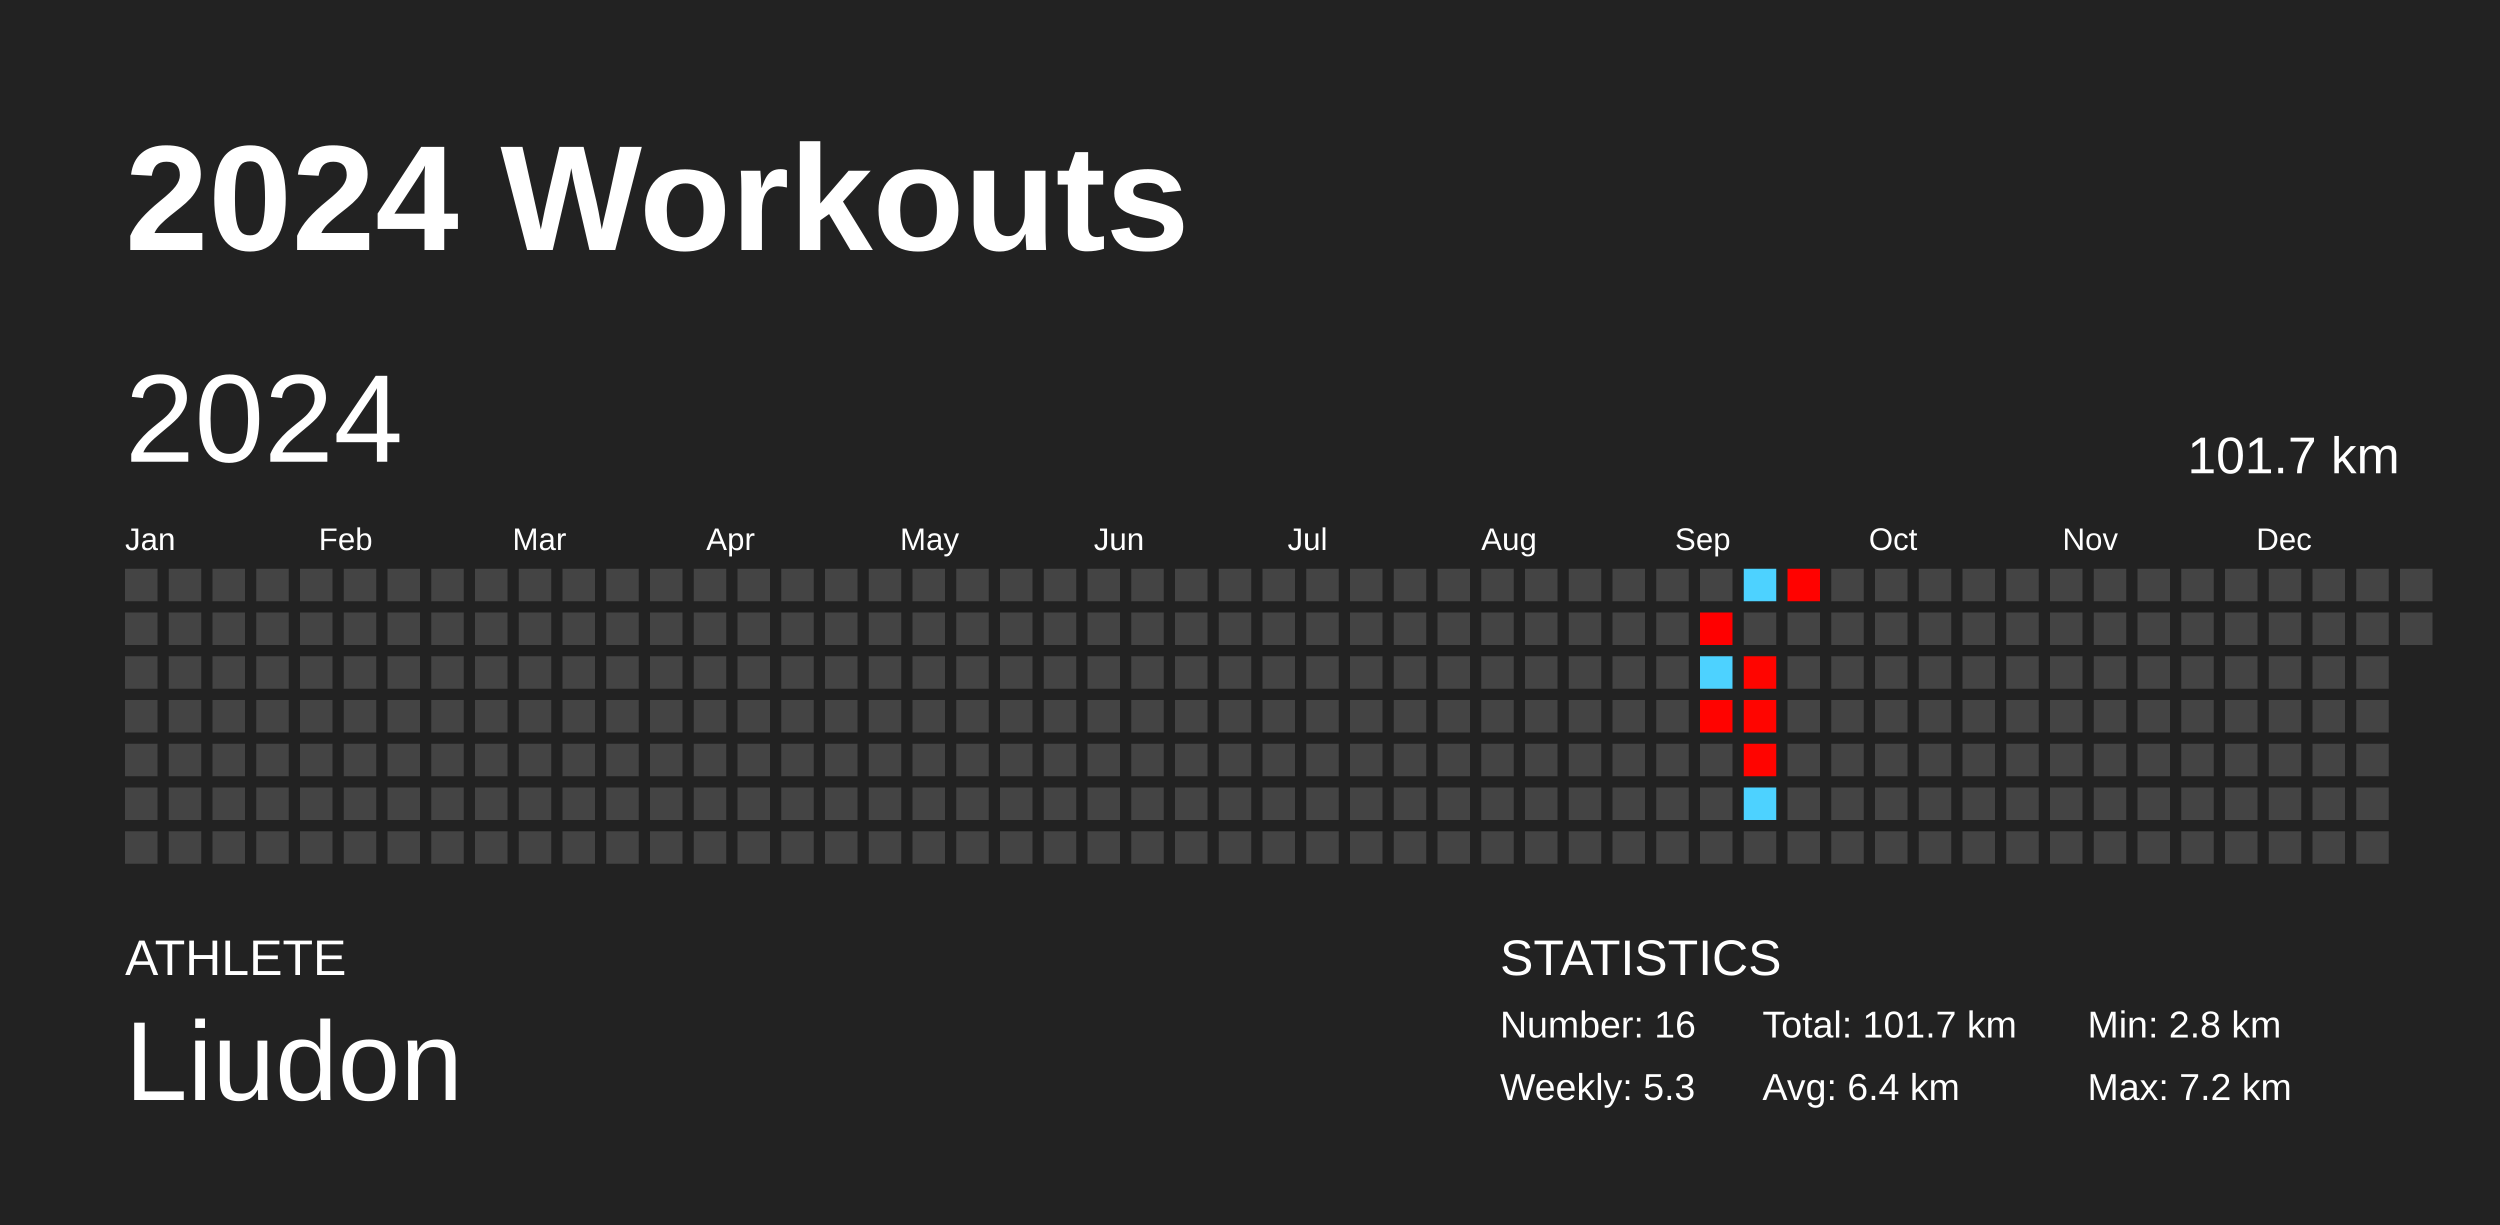
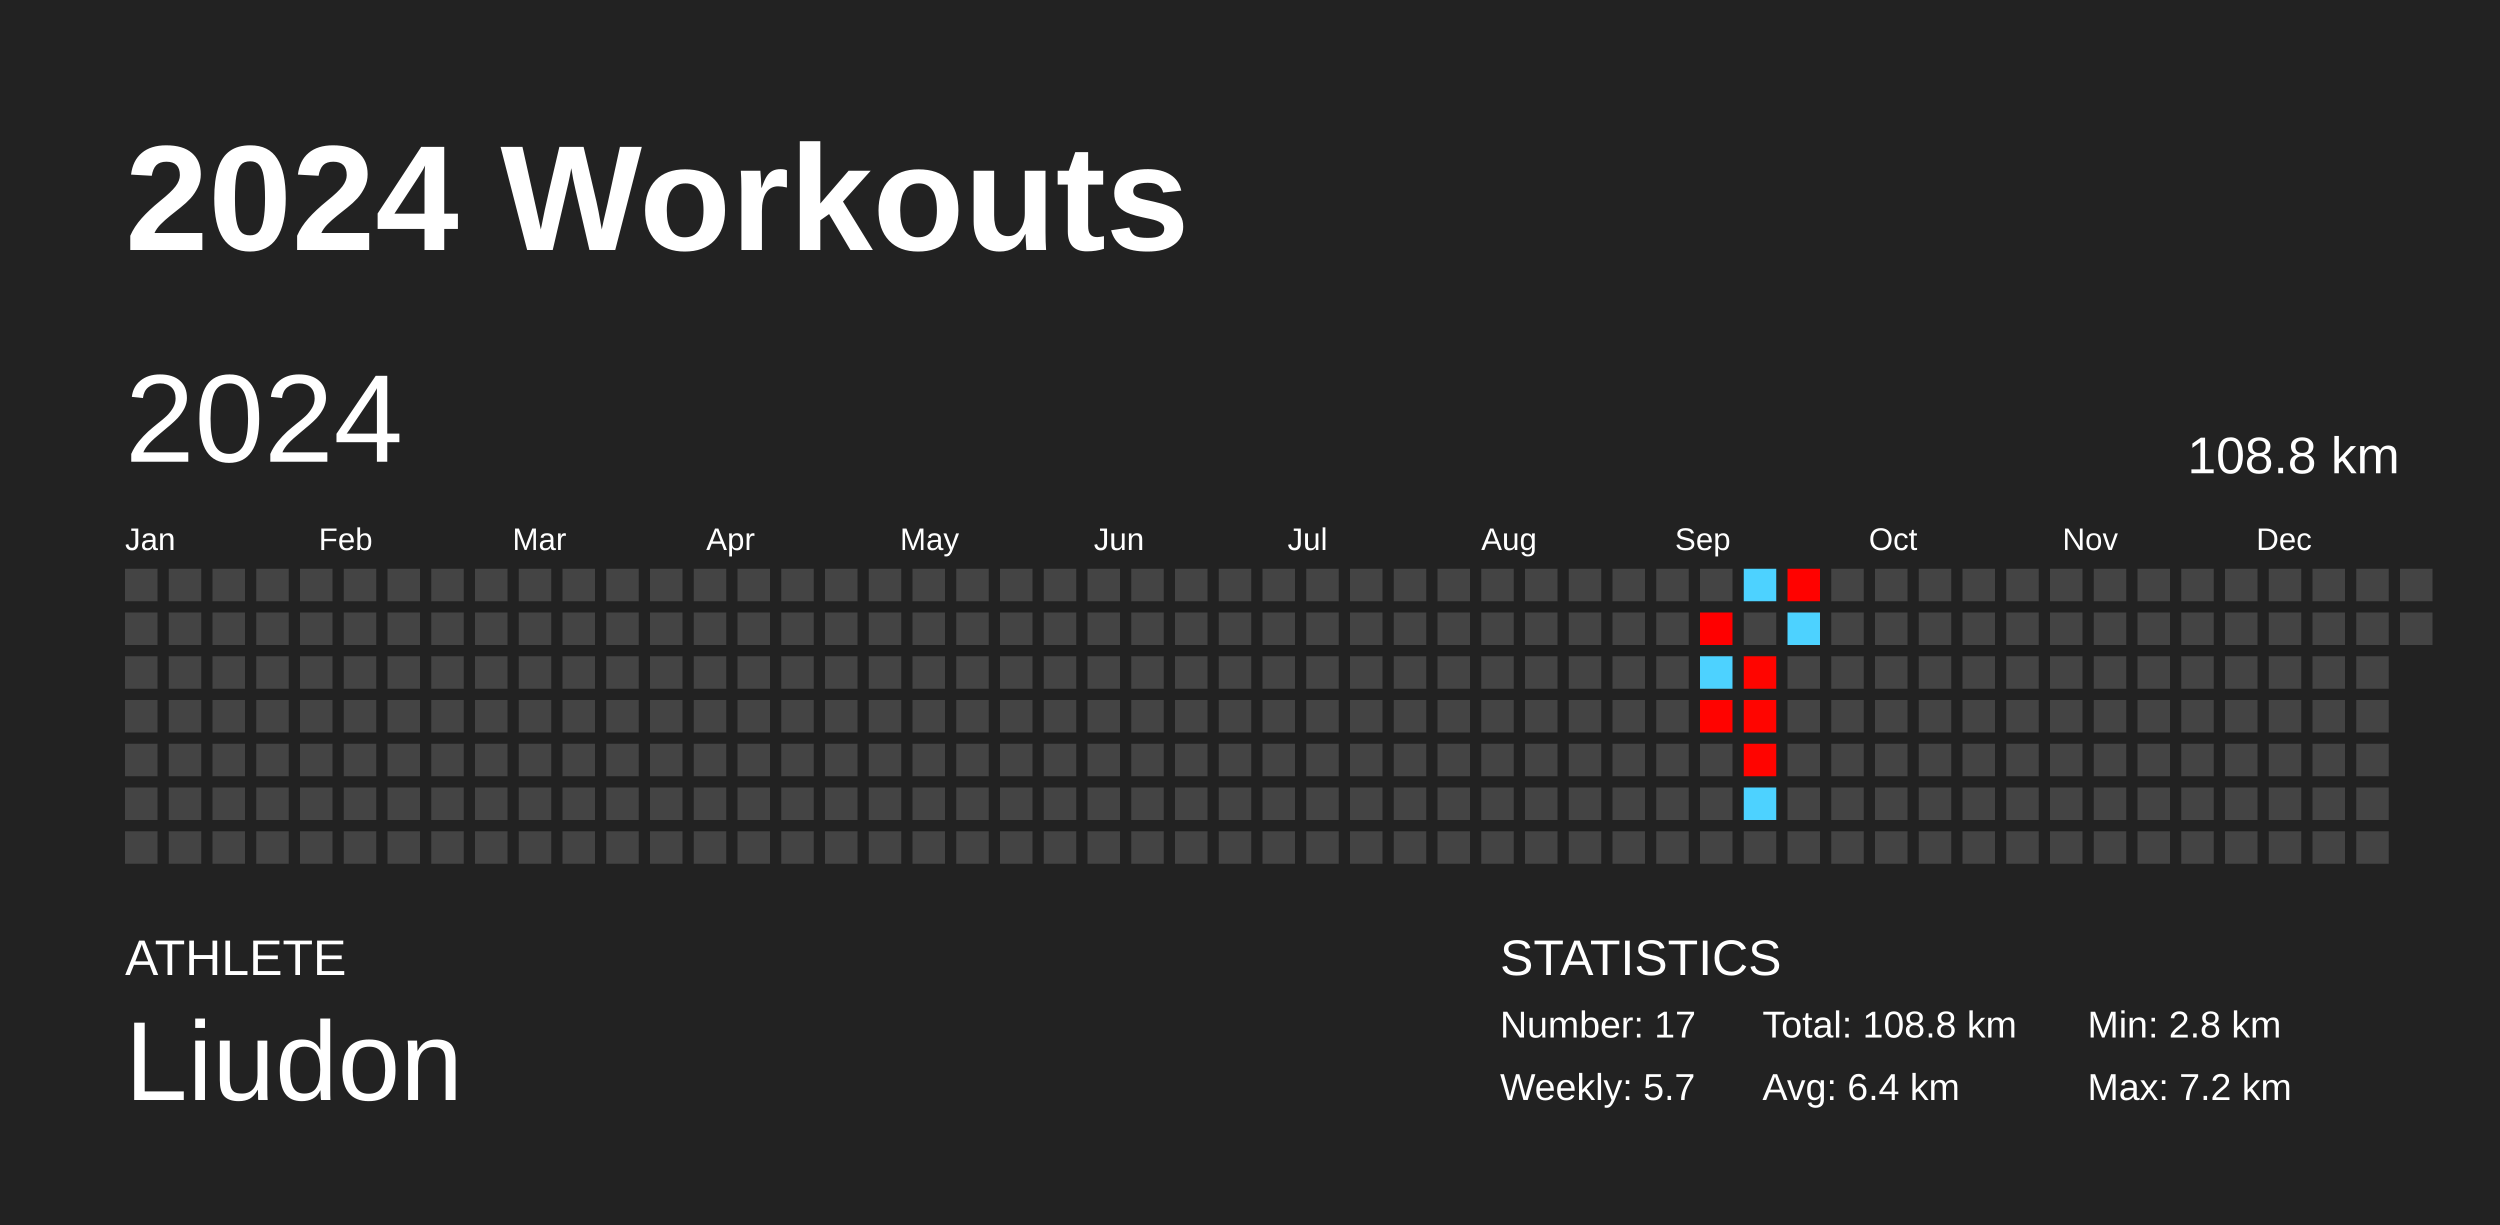
<svg xmlns="http://www.w3.org/2000/svg" baseProfile="full" height="98mm" version="1.1" viewBox="0,0,200,98" width="200mm">
  <defs />
  <rect fill="#222222" height="98" width="200" x="0" y="0" />
  <text fill="#FFFFFF" style="font-size:12px; font-family:Arial; font-weight:bold;" x="10" y="20">2024 Workouts</text>
  <text fill="#FFFFFF" style="font-size:4px; font-family:Arial" x="10" y="78">ATHLETE</text>
  <text fill="#FFFFFF" style="font-size:9px; font-family:Arial" x="10" y="88">Liudon</text>
  <text fill="#FFFFFF" style="font-size:4px; font-family:Arial" x="120" y="78">STATISTICS</text>
-   <text fill="#FFFFFF" style="font-size:3px; font-family:Arial" x="120" y="83">Number: 16</text>
-   <text fill="#FFFFFF" style="font-size:3px; font-family:Arial" x="120" y="88">Weekly: 5.3</text>
-   <text fill="#FFFFFF" style="font-size:3px; font-family:Arial" x="141" y="83">Total: 101.7 km</text>
+   <text fill="#FFFFFF" style="font-size:3px; font-family:Arial" x="120" y="83">Number: 17</text>
+   <text fill="#FFFFFF" style="font-size:3px; font-family:Arial" x="120" y="88">Weekly: 5.7</text>
+   <text fill="#FFFFFF" style="font-size:3px; font-family:Arial" x="141" y="83">Total: 108.8 km</text>
  <text fill="#FFFFFF" style="font-size:3px; font-family:Arial" x="141" y="88">Avg: 6.4 km</text>
  <text fill="#FFFFFF" style="font-size:3px; font-family:Arial" x="167" y="83">Min: 2.8 km</text>
  <text fill="#FFFFFF" style="font-size:3px; font-family:Arial" x="167" y="88">Max: 7.2 km</text>
  <text dominant-baseline="hanging" fill="#FFFFFF" style="font-size:10.0px; font-family:Arial;" x="10" y="30">2024</text>
-   <text dominant-baseline="hanging" fill="#FFFFFF" style="font-size:4.125px; font-family:Arial;" x="175" y="35">101.7 km</text>
+   <text dominant-baseline="hanging" fill="#FFFFFF" style="font-size:4.125px; font-family:Arial;" x="175" y="35">108.8 km</text>
  <text fill="#FFFFFF" style="font-size:2.5px; font-family:Arial" x="10.0" y="44">Jan</text>
  <text fill="#FFFFFF" style="font-size:2.5px; font-family:Arial" x="25.5" y="44">Feb</text>
  <text fill="#FFFFFF" style="font-size:2.5px; font-family:Arial" x="41.0" y="44">Mar</text>
  <text fill="#FFFFFF" style="font-size:2.5px; font-family:Arial" x="56.5" y="44">Apr</text>
  <text fill="#FFFFFF" style="font-size:2.5px; font-family:Arial" x="72.0" y="44">May</text>
  <text fill="#FFFFFF" style="font-size:2.5px; font-family:Arial" x="87.5" y="44">Jun</text>
  <text fill="#FFFFFF" style="font-size:2.5px; font-family:Arial" x="103.0" y="44">Jul</text>
  <text fill="#FFFFFF" style="font-size:2.5px; font-family:Arial" x="118.5" y="44">Aug</text>
  <text fill="#FFFFFF" style="font-size:2.5px; font-family:Arial" x="134.0" y="44">Sep</text>
  <text fill="#FFFFFF" style="font-size:2.5px; font-family:Arial" x="149.5" y="44">Oct</text>
  <text fill="#FFFFFF" style="font-size:2.5px; font-family:Arial" x="165.0" y="44">Nov</text>
  <text fill="#FFFFFF" style="font-size:2.5px; font-family:Arial" x="180.5" y="44">Dec</text>
  <rect fill="#444444" height="2.6" width="2.6" x="10.0" y="45.5" />
  <rect fill="#444444" height="2.6" width="2.6" x="10.0" y="49.0" />
  <rect fill="#444444" height="2.6" width="2.6" x="10.0" y="52.5" />
  <rect fill="#444444" height="2.6" width="2.6" x="10.0" y="56.0" />
  <rect fill="#444444" height="2.6" width="2.6" x="10.0" y="59.5" />
  <rect fill="#444444" height="2.6" width="2.6" x="10.0" y="63.0" />
  <rect fill="#444444" height="2.6" width="2.6" x="10.0" y="66.5" />
  <rect fill="#444444" height="2.6" width="2.6" x="13.5" y="45.5" />
  <rect fill="#444444" height="2.6" width="2.6" x="13.5" y="49.0" />
  <rect fill="#444444" height="2.6" width="2.6" x="13.5" y="52.5" />
  <rect fill="#444444" height="2.6" width="2.6" x="13.5" y="56.0" />
  <rect fill="#444444" height="2.6" width="2.6" x="13.5" y="59.5" />
  <rect fill="#444444" height="2.6" width="2.6" x="13.5" y="63.0" />
  <rect fill="#444444" height="2.6" width="2.6" x="13.5" y="66.5" />
  <rect fill="#444444" height="2.6" width="2.6" x="17.0" y="45.5" />
  <rect fill="#444444" height="2.6" width="2.6" x="17.0" y="49.0" />
  <rect fill="#444444" height="2.6" width="2.6" x="17.0" y="52.5" />
  <rect fill="#444444" height="2.6" width="2.6" x="17.0" y="56.0" />
  <rect fill="#444444" height="2.6" width="2.6" x="17.0" y="59.5" />
  <rect fill="#444444" height="2.6" width="2.6" x="17.0" y="63.0" />
  <rect fill="#444444" height="2.6" width="2.6" x="17.0" y="66.5" />
  <rect fill="#444444" height="2.6" width="2.6" x="20.5" y="45.5" />
  <rect fill="#444444" height="2.6" width="2.6" x="20.5" y="49.0" />
  <rect fill="#444444" height="2.6" width="2.6" x="20.5" y="52.5" />
  <rect fill="#444444" height="2.6" width="2.6" x="20.5" y="56.0" />
  <rect fill="#444444" height="2.6" width="2.6" x="20.5" y="59.5" />
  <rect fill="#444444" height="2.6" width="2.6" x="20.5" y="63.0" />
  <rect fill="#444444" height="2.6" width="2.6" x="20.5" y="66.5" />
  <rect fill="#444444" height="2.6" width="2.6" x="24.0" y="45.5" />
  <rect fill="#444444" height="2.6" width="2.6" x="24.0" y="49.0" />
  <rect fill="#444444" height="2.6" width="2.6" x="24.0" y="52.5" />
  <rect fill="#444444" height="2.6" width="2.6" x="24.0" y="56.0" />
  <rect fill="#444444" height="2.6" width="2.6" x="24.0" y="59.5" />
  <rect fill="#444444" height="2.6" width="2.6" x="24.0" y="63.0" />
  <rect fill="#444444" height="2.6" width="2.6" x="24.0" y="66.5" />
  <rect fill="#444444" height="2.6" width="2.6" x="27.5" y="45.5" />
  <rect fill="#444444" height="2.6" width="2.6" x="27.5" y="49.0" />
  <rect fill="#444444" height="2.6" width="2.6" x="27.5" y="52.5" />
  <rect fill="#444444" height="2.6" width="2.6" x="27.5" y="56.0" />
  <rect fill="#444444" height="2.6" width="2.6" x="27.5" y="59.5" />
  <rect fill="#444444" height="2.6" width="2.6" x="27.5" y="63.0" />
  <rect fill="#444444" height="2.6" width="2.6" x="27.5" y="66.5" />
  <rect fill="#444444" height="2.6" width="2.6" x="31.0" y="45.5" />
  <rect fill="#444444" height="2.6" width="2.6" x="31.0" y="49.0" />
  <rect fill="#444444" height="2.6" width="2.6" x="31.0" y="52.5" />
  <rect fill="#444444" height="2.6" width="2.6" x="31.0" y="56.0" />
  <rect fill="#444444" height="2.6" width="2.6" x="31.0" y="59.5" />
  <rect fill="#444444" height="2.6" width="2.6" x="31.0" y="63.0" />
  <rect fill="#444444" height="2.6" width="2.6" x="31.0" y="66.5" />
  <rect fill="#444444" height="2.6" width="2.6" x="34.5" y="45.5" />
  <rect fill="#444444" height="2.6" width="2.6" x="34.5" y="49.0" />
  <rect fill="#444444" height="2.6" width="2.6" x="34.5" y="52.5" />
  <rect fill="#444444" height="2.6" width="2.6" x="34.5" y="56.0" />
  <rect fill="#444444" height="2.6" width="2.6" x="34.5" y="59.5" />
  <rect fill="#444444" height="2.6" width="2.6" x="34.5" y="63.0" />
  <rect fill="#444444" height="2.6" width="2.6" x="34.5" y="66.5" />
  <rect fill="#444444" height="2.6" width="2.6" x="38.0" y="45.5" />
  <rect fill="#444444" height="2.6" width="2.6" x="38.0" y="49.0" />
  <rect fill="#444444" height="2.6" width="2.6" x="38.0" y="52.5" />
  <rect fill="#444444" height="2.6" width="2.6" x="38.0" y="56.0" />
  <rect fill="#444444" height="2.6" width="2.6" x="38.0" y="59.5" />
  <rect fill="#444444" height="2.6" width="2.6" x="38.0" y="63.0" />
  <rect fill="#444444" height="2.6" width="2.6" x="38.0" y="66.5" />
  <rect fill="#444444" height="2.6" width="2.6" x="41.5" y="45.5" />
  <rect fill="#444444" height="2.6" width="2.6" x="41.5" y="49.0" />
  <rect fill="#444444" height="2.6" width="2.6" x="41.5" y="52.5" />
  <rect fill="#444444" height="2.6" width="2.6" x="41.5" y="56.0" />
  <rect fill="#444444" height="2.6" width="2.6" x="41.5" y="59.5" />
  <rect fill="#444444" height="2.6" width="2.6" x="41.5" y="63.0" />
  <rect fill="#444444" height="2.6" width="2.6" x="41.5" y="66.5" />
  <rect fill="#444444" height="2.6" width="2.6" x="45.0" y="45.5" />
  <rect fill="#444444" height="2.6" width="2.6" x="45.0" y="49.0" />
  <rect fill="#444444" height="2.6" width="2.6" x="45.0" y="52.5" />
  <rect fill="#444444" height="2.6" width="2.6" x="45.0" y="56.0" />
  <rect fill="#444444" height="2.6" width="2.6" x="45.0" y="59.5" />
  <rect fill="#444444" height="2.6" width="2.6" x="45.0" y="63.0" />
  <rect fill="#444444" height="2.6" width="2.6" x="45.0" y="66.5" />
  <rect fill="#444444" height="2.6" width="2.6" x="48.5" y="45.5" />
  <rect fill="#444444" height="2.6" width="2.6" x="48.5" y="49.0" />
  <rect fill="#444444" height="2.6" width="2.6" x="48.5" y="52.5" />
  <rect fill="#444444" height="2.6" width="2.6" x="48.5" y="56.0" />
  <rect fill="#444444" height="2.6" width="2.6" x="48.5" y="59.5" />
  <rect fill="#444444" height="2.6" width="2.6" x="48.5" y="63.0" />
  <rect fill="#444444" height="2.6" width="2.6" x="48.5" y="66.5" />
  <rect fill="#444444" height="2.6" width="2.6" x="52.0" y="45.5" />
  <rect fill="#444444" height="2.6" width="2.6" x="52.0" y="49.0" />
  <rect fill="#444444" height="2.6" width="2.6" x="52.0" y="52.5" />
  <rect fill="#444444" height="2.6" width="2.6" x="52.0" y="56.0" />
  <rect fill="#444444" height="2.6" width="2.6" x="52.0" y="59.5" />
  <rect fill="#444444" height="2.6" width="2.6" x="52.0" y="63.0" />
  <rect fill="#444444" height="2.6" width="2.6" x="52.0" y="66.5" />
  <rect fill="#444444" height="2.6" width="2.6" x="55.5" y="45.5" />
  <rect fill="#444444" height="2.6" width="2.6" x="55.5" y="49.0" />
  <rect fill="#444444" height="2.6" width="2.6" x="55.5" y="52.5" />
  <rect fill="#444444" height="2.6" width="2.6" x="55.5" y="56.0" />
  <rect fill="#444444" height="2.6" width="2.6" x="55.5" y="59.5" />
  <rect fill="#444444" height="2.6" width="2.6" x="55.5" y="63.0" />
  <rect fill="#444444" height="2.6" width="2.6" x="55.5" y="66.5" />
  <rect fill="#444444" height="2.6" width="2.6" x="59.0" y="45.5" />
  <rect fill="#444444" height="2.6" width="2.6" x="59.0" y="49.0" />
  <rect fill="#444444" height="2.6" width="2.6" x="59.0" y="52.5" />
  <rect fill="#444444" height="2.6" width="2.6" x="59.0" y="56.0" />
  <rect fill="#444444" height="2.6" width="2.6" x="59.0" y="59.5" />
  <rect fill="#444444" height="2.6" width="2.6" x="59.0" y="63.0" />
  <rect fill="#444444" height="2.6" width="2.6" x="59.0" y="66.5" />
  <rect fill="#444444" height="2.6" width="2.6" x="62.5" y="45.5" />
  <rect fill="#444444" height="2.6" width="2.6" x="62.5" y="49.0" />
  <rect fill="#444444" height="2.6" width="2.6" x="62.5" y="52.5" />
  <rect fill="#444444" height="2.6" width="2.6" x="62.5" y="56.0" />
  <rect fill="#444444" height="2.6" width="2.6" x="62.5" y="59.5" />
  <rect fill="#444444" height="2.6" width="2.6" x="62.5" y="63.0" />
  <rect fill="#444444" height="2.6" width="2.6" x="62.5" y="66.5" />
  <rect fill="#444444" height="2.6" width="2.6" x="66.0" y="45.5" />
  <rect fill="#444444" height="2.6" width="2.6" x="66.0" y="49.0" />
  <rect fill="#444444" height="2.6" width="2.6" x="66.0" y="52.5" />
  <rect fill="#444444" height="2.6" width="2.6" x="66.0" y="56.0" />
  <rect fill="#444444" height="2.6" width="2.6" x="66.0" y="59.5" />
  <rect fill="#444444" height="2.6" width="2.6" x="66.0" y="63.0" />
  <rect fill="#444444" height="2.6" width="2.6" x="66.0" y="66.5" />
  <rect fill="#444444" height="2.6" width="2.6" x="69.5" y="45.5" />
  <rect fill="#444444" height="2.6" width="2.6" x="69.5" y="49.0" />
  <rect fill="#444444" height="2.6" width="2.6" x="69.5" y="52.5" />
  <rect fill="#444444" height="2.6" width="2.6" x="69.5" y="56.0" />
  <rect fill="#444444" height="2.6" width="2.6" x="69.5" y="59.5" />
  <rect fill="#444444" height="2.6" width="2.6" x="69.5" y="63.0" />
  <rect fill="#444444" height="2.6" width="2.6" x="69.5" y="66.5" />
  <rect fill="#444444" height="2.6" width="2.6" x="73.0" y="45.5" />
  <rect fill="#444444" height="2.6" width="2.6" x="73.0" y="49.0" />
  <rect fill="#444444" height="2.6" width="2.6" x="73.0" y="52.5" />
  <rect fill="#444444" height="2.6" width="2.6" x="73.0" y="56.0" />
  <rect fill="#444444" height="2.6" width="2.6" x="73.0" y="59.5" />
  <rect fill="#444444" height="2.6" width="2.6" x="73.0" y="63.0" />
  <rect fill="#444444" height="2.6" width="2.6" x="73.0" y="66.5" />
  <rect fill="#444444" height="2.6" width="2.6" x="76.5" y="45.5" />
  <rect fill="#444444" height="2.6" width="2.6" x="76.5" y="49.0" />
  <rect fill="#444444" height="2.6" width="2.6" x="76.5" y="52.5" />
  <rect fill="#444444" height="2.6" width="2.6" x="76.5" y="56.0" />
  <rect fill="#444444" height="2.6" width="2.6" x="76.5" y="59.5" />
  <rect fill="#444444" height="2.6" width="2.6" x="76.5" y="63.0" />
  <rect fill="#444444" height="2.6" width="2.6" x="76.5" y="66.5" />
  <rect fill="#444444" height="2.6" width="2.6" x="80.0" y="45.5" />
  <rect fill="#444444" height="2.6" width="2.6" x="80.0" y="49.0" />
  <rect fill="#444444" height="2.6" width="2.6" x="80.0" y="52.5" />
  <rect fill="#444444" height="2.6" width="2.6" x="80.0" y="56.0" />
  <rect fill="#444444" height="2.6" width="2.6" x="80.0" y="59.5" />
  <rect fill="#444444" height="2.6" width="2.6" x="80.0" y="63.0" />
  <rect fill="#444444" height="2.6" width="2.6" x="80.0" y="66.5" />
  <rect fill="#444444" height="2.6" width="2.6" x="83.5" y="45.5" />
  <rect fill="#444444" height="2.6" width="2.6" x="83.5" y="49.0" />
  <rect fill="#444444" height="2.6" width="2.6" x="83.5" y="52.5" />
  <rect fill="#444444" height="2.6" width="2.6" x="83.5" y="56.0" />
  <rect fill="#444444" height="2.6" width="2.6" x="83.5" y="59.5" />
  <rect fill="#444444" height="2.6" width="2.6" x="83.5" y="63.0" />
  <rect fill="#444444" height="2.6" width="2.6" x="83.5" y="66.5" />
  <rect fill="#444444" height="2.6" width="2.6" x="87.0" y="45.5" />
  <rect fill="#444444" height="2.6" width="2.6" x="87.0" y="49.0" />
  <rect fill="#444444" height="2.6" width="2.6" x="87.0" y="52.5" />
  <rect fill="#444444" height="2.6" width="2.6" x="87.0" y="56.0" />
  <rect fill="#444444" height="2.6" width="2.6" x="87.0" y="59.5" />
  <rect fill="#444444" height="2.6" width="2.6" x="87.0" y="63.0" />
  <rect fill="#444444" height="2.6" width="2.6" x="87.0" y="66.5" />
  <rect fill="#444444" height="2.6" width="2.6" x="90.5" y="45.5" />
  <rect fill="#444444" height="2.6" width="2.6" x="90.5" y="49.0" />
  <rect fill="#444444" height="2.6" width="2.6" x="90.5" y="52.5" />
  <rect fill="#444444" height="2.6" width="2.6" x="90.5" y="56.0" />
  <rect fill="#444444" height="2.6" width="2.6" x="90.5" y="59.5" />
  <rect fill="#444444" height="2.6" width="2.6" x="90.5" y="63.0" />
  <rect fill="#444444" height="2.6" width="2.6" x="90.5" y="66.5" />
  <rect fill="#444444" height="2.6" width="2.6" x="94.0" y="45.5" />
  <rect fill="#444444" height="2.6" width="2.6" x="94.0" y="49.0" />
  <rect fill="#444444" height="2.6" width="2.6" x="94.0" y="52.5" />
  <rect fill="#444444" height="2.6" width="2.6" x="94.0" y="56.0" />
  <rect fill="#444444" height="2.6" width="2.6" x="94.0" y="59.5" />
  <rect fill="#444444" height="2.6" width="2.6" x="94.0" y="63.0" />
  <rect fill="#444444" height="2.6" width="2.6" x="94.0" y="66.5" />
  <rect fill="#444444" height="2.6" width="2.6" x="97.5" y="45.5" />
  <rect fill="#444444" height="2.6" width="2.6" x="97.5" y="49.0" />
  <rect fill="#444444" height="2.6" width="2.6" x="97.5" y="52.5" />
  <rect fill="#444444" height="2.6" width="2.6" x="97.5" y="56.0" />
  <rect fill="#444444" height="2.6" width="2.6" x="97.5" y="59.5" />
  <rect fill="#444444" height="2.6" width="2.6" x="97.5" y="63.0" />
  <rect fill="#444444" height="2.6" width="2.6" x="97.5" y="66.5" />
  <rect fill="#444444" height="2.6" width="2.6" x="101.0" y="45.5" />
  <rect fill="#444444" height="2.6" width="2.6" x="101.0" y="49.0" />
  <rect fill="#444444" height="2.6" width="2.6" x="101.0" y="52.5" />
  <rect fill="#444444" height="2.6" width="2.6" x="101.0" y="56.0" />
  <rect fill="#444444" height="2.6" width="2.6" x="101.0" y="59.5" />
  <rect fill="#444444" height="2.6" width="2.6" x="101.0" y="63.0" />
  <rect fill="#444444" height="2.6" width="2.6" x="101.0" y="66.5" />
  <rect fill="#444444" height="2.6" width="2.6" x="104.5" y="45.5" />
  <rect fill="#444444" height="2.6" width="2.6" x="104.5" y="49.0" />
  <rect fill="#444444" height="2.6" width="2.6" x="104.5" y="52.5" />
  <rect fill="#444444" height="2.6" width="2.6" x="104.5" y="56.0" />
  <rect fill="#444444" height="2.6" width="2.6" x="104.5" y="59.5" />
  <rect fill="#444444" height="2.6" width="2.6" x="104.5" y="63.0" />
  <rect fill="#444444" height="2.6" width="2.6" x="104.5" y="66.5" />
  <rect fill="#444444" height="2.6" width="2.6" x="108.0" y="45.5" />
  <rect fill="#444444" height="2.6" width="2.6" x="108.0" y="49.0" />
  <rect fill="#444444" height="2.6" width="2.6" x="108.0" y="52.5" />
  <rect fill="#444444" height="2.6" width="2.6" x="108.0" y="56.0" />
  <rect fill="#444444" height="2.6" width="2.6" x="108.0" y="59.5" />
  <rect fill="#444444" height="2.6" width="2.6" x="108.0" y="63.0" />
  <rect fill="#444444" height="2.6" width="2.6" x="108.0" y="66.5" />
  <rect fill="#444444" height="2.6" width="2.6" x="111.5" y="45.5" />
  <rect fill="#444444" height="2.6" width="2.6" x="111.5" y="49.0" />
  <rect fill="#444444" height="2.6" width="2.6" x="111.5" y="52.5" />
  <rect fill="#444444" height="2.6" width="2.6" x="111.5" y="56.0" />
  <rect fill="#444444" height="2.6" width="2.6" x="111.5" y="59.5" />
  <rect fill="#444444" height="2.6" width="2.6" x="111.5" y="63.0" />
  <rect fill="#444444" height="2.6" width="2.6" x="111.5" y="66.5" />
  <rect fill="#444444" height="2.6" width="2.6" x="115.0" y="45.5" />
  <rect fill="#444444" height="2.6" width="2.6" x="115.0" y="49.0" />
  <rect fill="#444444" height="2.6" width="2.6" x="115.0" y="52.5" />
  <rect fill="#444444" height="2.6" width="2.6" x="115.0" y="56.0" />
  <rect fill="#444444" height="2.6" width="2.6" x="115.0" y="59.5" />
  <rect fill="#444444" height="2.6" width="2.6" x="115.0" y="63.0" />
  <rect fill="#444444" height="2.6" width="2.6" x="115.0" y="66.5" />
  <rect fill="#444444" height="2.6" width="2.6" x="118.5" y="45.5" />
  <rect fill="#444444" height="2.6" width="2.6" x="118.5" y="49.0" />
  <rect fill="#444444" height="2.6" width="2.6" x="118.5" y="52.5" />
  <rect fill="#444444" height="2.6" width="2.6" x="118.5" y="56.0" />
  <rect fill="#444444" height="2.6" width="2.6" x="118.5" y="59.5" />
  <rect fill="#444444" height="2.6" width="2.6" x="118.5" y="63.0" />
  <rect fill="#444444" height="2.6" width="2.6" x="118.5" y="66.5" />
  <rect fill="#444444" height="2.6" width="2.6" x="122.0" y="45.5" />
  <rect fill="#444444" height="2.6" width="2.6" x="122.0" y="49.0" />
  <rect fill="#444444" height="2.6" width="2.6" x="122.0" y="52.5" />
  <rect fill="#444444" height="2.6" width="2.6" x="122.0" y="56.0" />
  <rect fill="#444444" height="2.6" width="2.6" x="122.0" y="59.5" />
  <rect fill="#444444" height="2.6" width="2.6" x="122.0" y="63.0" />
  <rect fill="#444444" height="2.6" width="2.6" x="122.0" y="66.5" />
  <rect fill="#444444" height="2.6" width="2.6" x="125.5" y="45.5" />
  <rect fill="#444444" height="2.6" width="2.6" x="125.5" y="49.0" />
  <rect fill="#444444" height="2.6" width="2.6" x="125.5" y="52.5" />
  <rect fill="#444444" height="2.6" width="2.6" x="125.5" y="56.0" />
  <rect fill="#444444" height="2.6" width="2.6" x="125.5" y="59.5" />
  <rect fill="#444444" height="2.6" width="2.6" x="125.5" y="63.0" />
  <rect fill="#444444" height="2.6" width="2.6" x="125.5" y="66.5" />
  <rect fill="#444444" height="2.6" width="2.6" x="129.0" y="45.5" />
  <rect fill="#444444" height="2.6" width="2.6" x="129.0" y="49.0" />
  <rect fill="#444444" height="2.6" width="2.6" x="129.0" y="52.5" />
  <rect fill="#444444" height="2.6" width="2.6" x="129.0" y="56.0" />
  <rect fill="#444444" height="2.6" width="2.6" x="129.0" y="59.5" />
  <rect fill="#444444" height="2.6" width="2.6" x="129.0" y="63.0" />
  <rect fill="#444444" height="2.6" width="2.6" x="129.0" y="66.5" />
  <rect fill="#444444" height="2.6" width="2.6" x="132.5" y="45.5" />
  <rect fill="#444444" height="2.6" width="2.6" x="132.5" y="49.0" />
  <rect fill="#444444" height="2.6" width="2.6" x="132.5" y="52.5" />
  <rect fill="#444444" height="2.6" width="2.6" x="132.5" y="56.0" />
  <rect fill="#444444" height="2.6" width="2.6" x="132.5" y="59.5" />
  <rect fill="#444444" height="2.6" width="2.6" x="132.5" y="63.0" />
  <rect fill="#444444" height="2.6" width="2.6" x="132.5" y="66.5" />
  <rect fill="#444444" height="2.6" width="2.6" x="136.0" y="45.5" />
  <rect fill="#ff0000" height="2.6" width="2.6" x="136.0" y="49.0" />
  <rect fill="#4dd2ff" height="2.6" width="2.6" x="136.0" y="52.5" />
  <rect fill="#ff0300" height="2.6" width="2.6" x="136.0" y="56.0" />
  <rect fill="#444444" height="2.6" width="2.6" x="136.0" y="59.5" />
  <rect fill="#444444" height="2.6" width="2.6" x="136.0" y="63.0" />
  <rect fill="#444444" height="2.6" width="2.6" x="136.0" y="66.5" />
  <rect fill="#4dd2ff" height="2.6" width="2.6" x="139.5" y="45.5" />
  <rect fill="#444444" height="2.6" width="2.6" x="139.5" y="49.0" />
  <rect fill="#ff0500" height="2.6" width="2.6" x="139.5" y="52.5" />
  <rect fill="#ff0500" height="2.6" width="2.6" x="139.5" y="56.0" />
  <rect fill="#ff0400" height="2.6" width="2.6" x="139.5" y="59.5" />
  <rect fill="#4dd2ff" height="2.6" width="2.6" x="139.5" y="63.0" />
  <rect fill="#444444" height="2.6" width="2.6" x="139.5" y="66.5" />
  <rect fill="#ff0200" height="2.6" width="2.6" x="143.0" y="45.5" />
-   <rect fill="#444444" height="2.6" width="2.6" x="143.0" y="49.0" />
+   <rect fill="#4dd2ff" height="2.6" width="2.6" x="143.0" y="49.0" />
  <rect fill="#444444" height="2.6" width="2.6" x="143.0" y="52.5" />
  <rect fill="#444444" height="2.6" width="2.6" x="143.0" y="56.0" />
  <rect fill="#444444" height="2.6" width="2.6" x="143.0" y="59.5" />
  <rect fill="#444444" height="2.6" width="2.6" x="143.0" y="63.0" />
  <rect fill="#444444" height="2.6" width="2.6" x="143.0" y="66.5" />
  <rect fill="#444444" height="2.6" width="2.6" x="146.5" y="45.5" />
  <rect fill="#444444" height="2.6" width="2.6" x="146.5" y="49.0" />
  <rect fill="#444444" height="2.6" width="2.6" x="146.5" y="52.5" />
  <rect fill="#444444" height="2.6" width="2.6" x="146.5" y="56.0" />
  <rect fill="#444444" height="2.6" width="2.6" x="146.5" y="59.5" />
  <rect fill="#444444" height="2.6" width="2.6" x="146.5" y="63.0" />
  <rect fill="#444444" height="2.6" width="2.6" x="146.5" y="66.5" />
  <rect fill="#444444" height="2.6" width="2.6" x="150.0" y="45.5" />
  <rect fill="#444444" height="2.6" width="2.6" x="150.0" y="49.0" />
  <rect fill="#444444" height="2.6" width="2.6" x="150.0" y="52.5" />
  <rect fill="#444444" height="2.6" width="2.6" x="150.0" y="56.0" />
  <rect fill="#444444" height="2.6" width="2.6" x="150.0" y="59.5" />
  <rect fill="#444444" height="2.6" width="2.6" x="150.0" y="63.0" />
  <rect fill="#444444" height="2.6" width="2.6" x="150.0" y="66.5" />
  <rect fill="#444444" height="2.6" width="2.6" x="153.5" y="45.5" />
  <rect fill="#444444" height="2.6" width="2.6" x="153.5" y="49.0" />
  <rect fill="#444444" height="2.6" width="2.6" x="153.5" y="52.5" />
  <rect fill="#444444" height="2.6" width="2.6" x="153.5" y="56.0" />
  <rect fill="#444444" height="2.6" width="2.6" x="153.5" y="59.5" />
  <rect fill="#444444" height="2.6" width="2.6" x="153.5" y="63.0" />
  <rect fill="#444444" height="2.6" width="2.6" x="153.5" y="66.5" />
  <rect fill="#444444" height="2.6" width="2.6" x="157.0" y="45.5" />
  <rect fill="#444444" height="2.6" width="2.6" x="157.0" y="49.0" />
  <rect fill="#444444" height="2.6" width="2.6" x="157.0" y="52.5" />
  <rect fill="#444444" height="2.6" width="2.6" x="157.0" y="56.0" />
  <rect fill="#444444" height="2.6" width="2.6" x="157.0" y="59.5" />
  <rect fill="#444444" height="2.6" width="2.6" x="157.0" y="63.0" />
  <rect fill="#444444" height="2.6" width="2.6" x="157.0" y="66.5" />
  <rect fill="#444444" height="2.6" width="2.6" x="160.5" y="45.5" />
  <rect fill="#444444" height="2.6" width="2.6" x="160.5" y="49.0" />
  <rect fill="#444444" height="2.6" width="2.6" x="160.5" y="52.5" />
  <rect fill="#444444" height="2.6" width="2.6" x="160.5" y="56.0" />
  <rect fill="#444444" height="2.6" width="2.6" x="160.5" y="59.5" />
  <rect fill="#444444" height="2.6" width="2.6" x="160.5" y="63.0" />
  <rect fill="#444444" height="2.6" width="2.6" x="160.5" y="66.5" />
  <rect fill="#444444" height="2.6" width="2.6" x="164.0" y="45.5" />
  <rect fill="#444444" height="2.6" width="2.6" x="164.0" y="49.0" />
  <rect fill="#444444" height="2.6" width="2.6" x="164.0" y="52.5" />
  <rect fill="#444444" height="2.6" width="2.6" x="164.0" y="56.0" />
  <rect fill="#444444" height="2.6" width="2.6" x="164.0" y="59.5" />
  <rect fill="#444444" height="2.6" width="2.6" x="164.0" y="63.0" />
  <rect fill="#444444" height="2.6" width="2.6" x="164.0" y="66.5" />
  <rect fill="#444444" height="2.6" width="2.6" x="167.5" y="45.5" />
  <rect fill="#444444" height="2.6" width="2.6" x="167.5" y="49.0" />
  <rect fill="#444444" height="2.6" width="2.6" x="167.5" y="52.5" />
  <rect fill="#444444" height="2.6" width="2.6" x="167.5" y="56.0" />
  <rect fill="#444444" height="2.6" width="2.6" x="167.5" y="59.5" />
  <rect fill="#444444" height="2.6" width="2.6" x="167.5" y="63.0" />
  <rect fill="#444444" height="2.6" width="2.6" x="167.5" y="66.5" />
  <rect fill="#444444" height="2.6" width="2.6" x="171.0" y="45.5" />
  <rect fill="#444444" height="2.6" width="2.6" x="171.0" y="49.0" />
  <rect fill="#444444" height="2.6" width="2.6" x="171.0" y="52.5" />
  <rect fill="#444444" height="2.6" width="2.6" x="171.0" y="56.0" />
  <rect fill="#444444" height="2.6" width="2.6" x="171.0" y="59.5" />
  <rect fill="#444444" height="2.6" width="2.6" x="171.0" y="63.0" />
  <rect fill="#444444" height="2.6" width="2.6" x="171.0" y="66.5" />
  <rect fill="#444444" height="2.6" width="2.6" x="174.5" y="45.5" />
  <rect fill="#444444" height="2.6" width="2.6" x="174.5" y="49.0" />
  <rect fill="#444444" height="2.6" width="2.6" x="174.5" y="52.5" />
  <rect fill="#444444" height="2.6" width="2.6" x="174.5" y="56.0" />
  <rect fill="#444444" height="2.6" width="2.6" x="174.5" y="59.5" />
  <rect fill="#444444" height="2.6" width="2.6" x="174.5" y="63.0" />
  <rect fill="#444444" height="2.6" width="2.6" x="174.5" y="66.5" />
  <rect fill="#444444" height="2.6" width="2.6" x="178.0" y="45.5" />
  <rect fill="#444444" height="2.6" width="2.6" x="178.0" y="49.0" />
  <rect fill="#444444" height="2.6" width="2.6" x="178.0" y="52.5" />
  <rect fill="#444444" height="2.6" width="2.6" x="178.0" y="56.0" />
  <rect fill="#444444" height="2.6" width="2.6" x="178.0" y="59.5" />
  <rect fill="#444444" height="2.6" width="2.6" x="178.0" y="63.0" />
  <rect fill="#444444" height="2.6" width="2.6" x="178.0" y="66.5" />
  <rect fill="#444444" height="2.6" width="2.6" x="181.5" y="45.5" />
  <rect fill="#444444" height="2.6" width="2.6" x="181.5" y="49.0" />
  <rect fill="#444444" height="2.6" width="2.6" x="181.5" y="52.5" />
  <rect fill="#444444" height="2.6" width="2.6" x="181.5" y="56.0" />
  <rect fill="#444444" height="2.6" width="2.6" x="181.5" y="59.5" />
  <rect fill="#444444" height="2.6" width="2.6" x="181.5" y="63.0" />
  <rect fill="#444444" height="2.6" width="2.6" x="181.5" y="66.5" />
  <rect fill="#444444" height="2.6" width="2.6" x="185.0" y="45.5" />
  <rect fill="#444444" height="2.6" width="2.6" x="185.0" y="49.0" />
  <rect fill="#444444" height="2.6" width="2.6" x="185.0" y="52.5" />
  <rect fill="#444444" height="2.6" width="2.6" x="185.0" y="56.0" />
  <rect fill="#444444" height="2.6" width="2.6" x="185.0" y="59.5" />
  <rect fill="#444444" height="2.6" width="2.6" x="185.0" y="63.0" />
  <rect fill="#444444" height="2.6" width="2.6" x="185.0" y="66.5" />
  <rect fill="#444444" height="2.6" width="2.6" x="188.5" y="45.5" />
  <rect fill="#444444" height="2.6" width="2.6" x="188.5" y="49.0" />
  <rect fill="#444444" height="2.6" width="2.6" x="188.5" y="52.5" />
  <rect fill="#444444" height="2.6" width="2.6" x="188.5" y="56.0" />
  <rect fill="#444444" height="2.6" width="2.6" x="188.5" y="59.5" />
  <rect fill="#444444" height="2.6" width="2.6" x="188.5" y="63.0" />
  <rect fill="#444444" height="2.6" width="2.6" x="188.5" y="66.5" />
  <rect fill="#444444" height="2.6" width="2.6" x="192.0" y="45.5" />
  <rect fill="#444444" height="2.6" width="2.6" x="192.0" y="49.0" />
</svg>
